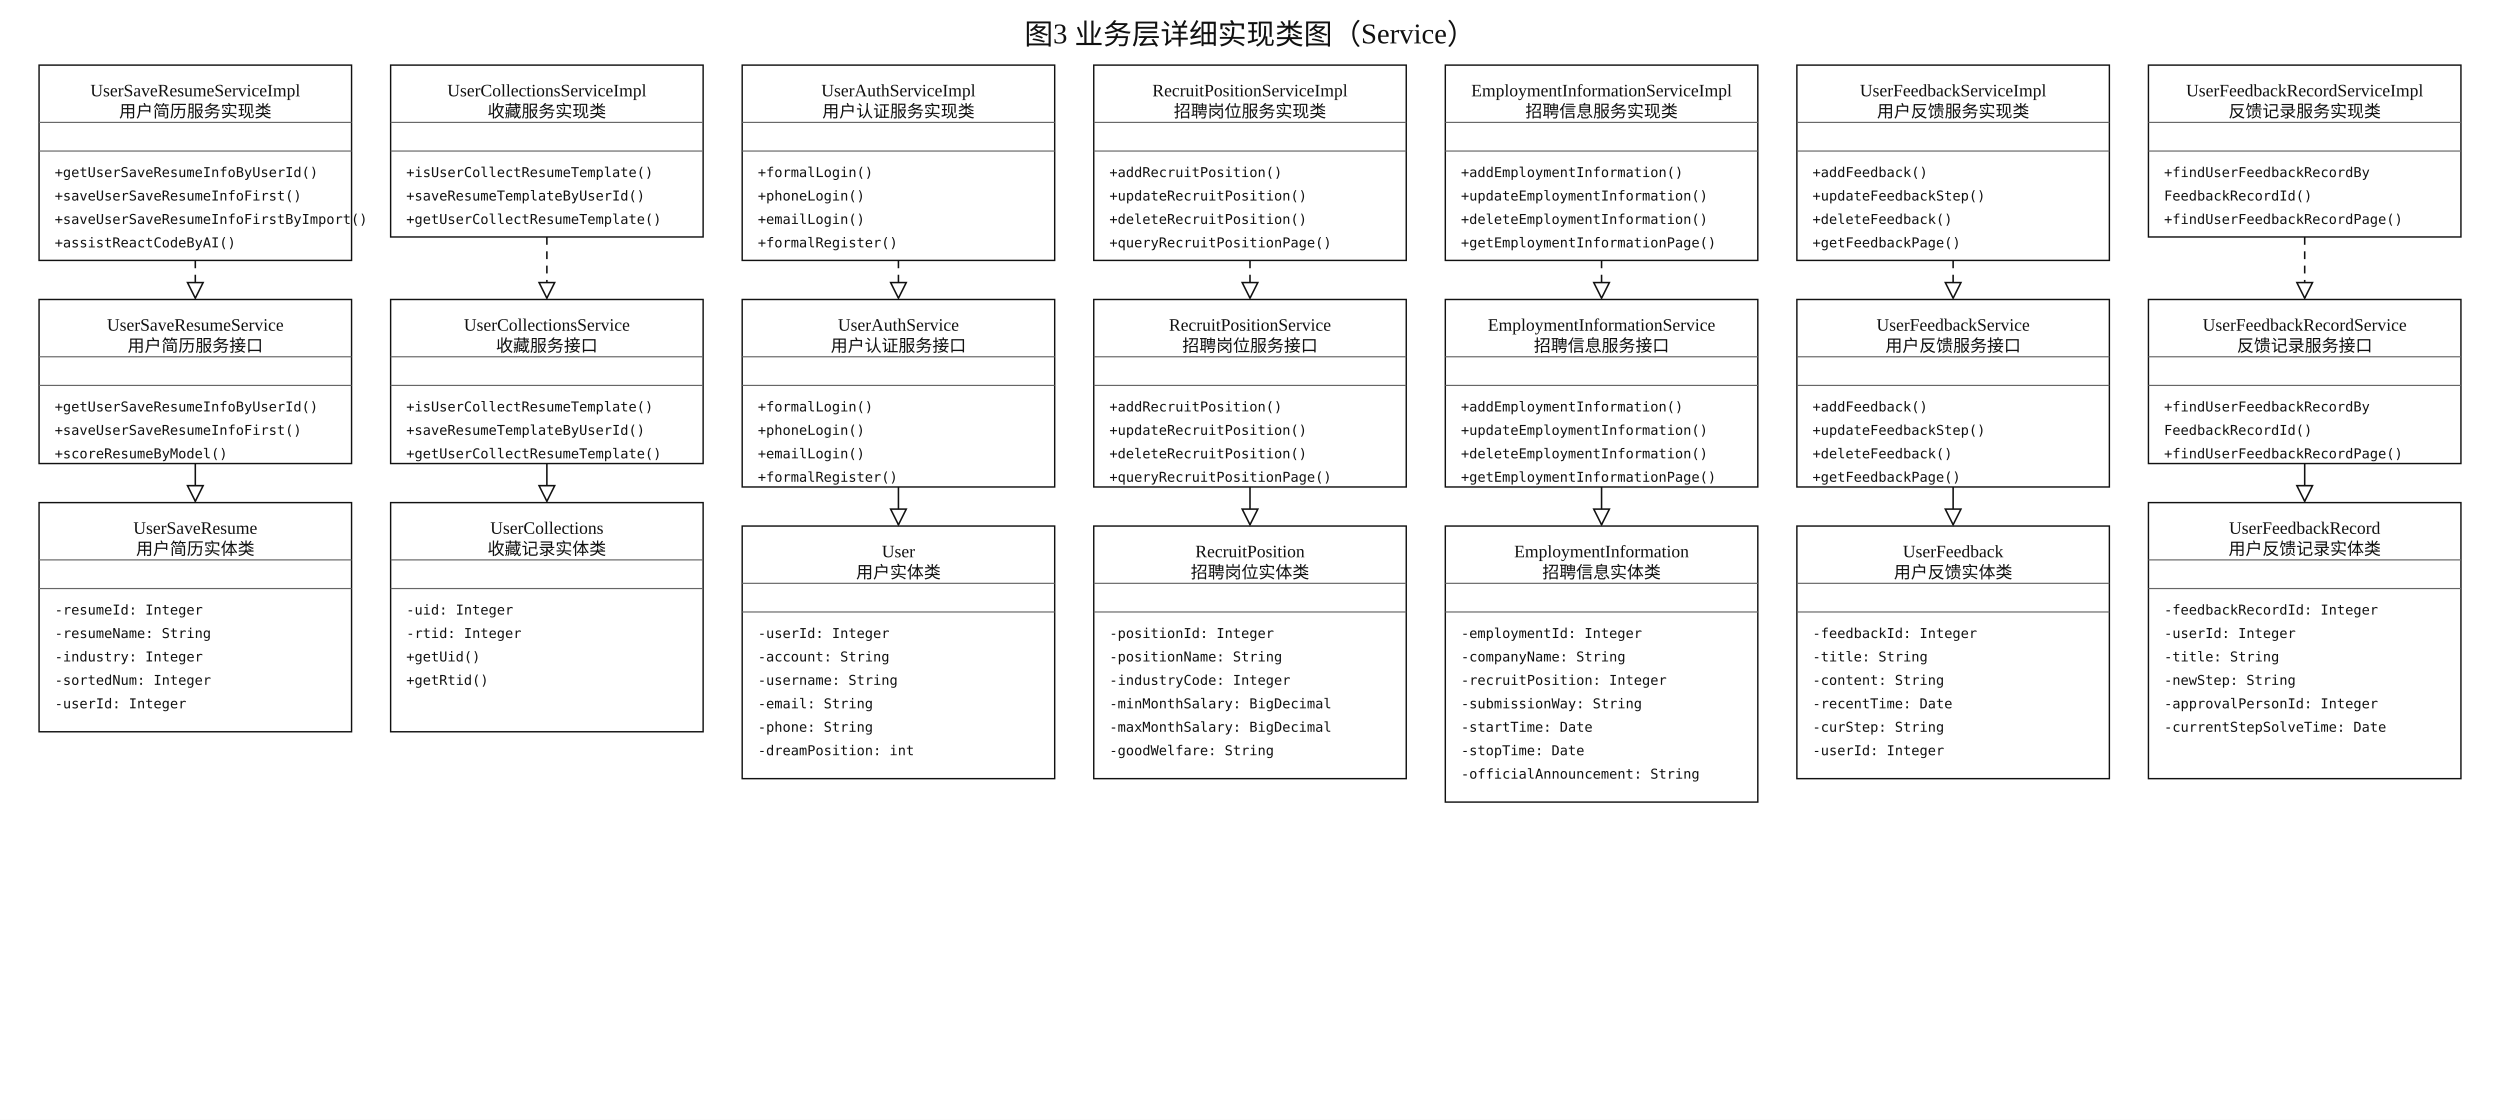
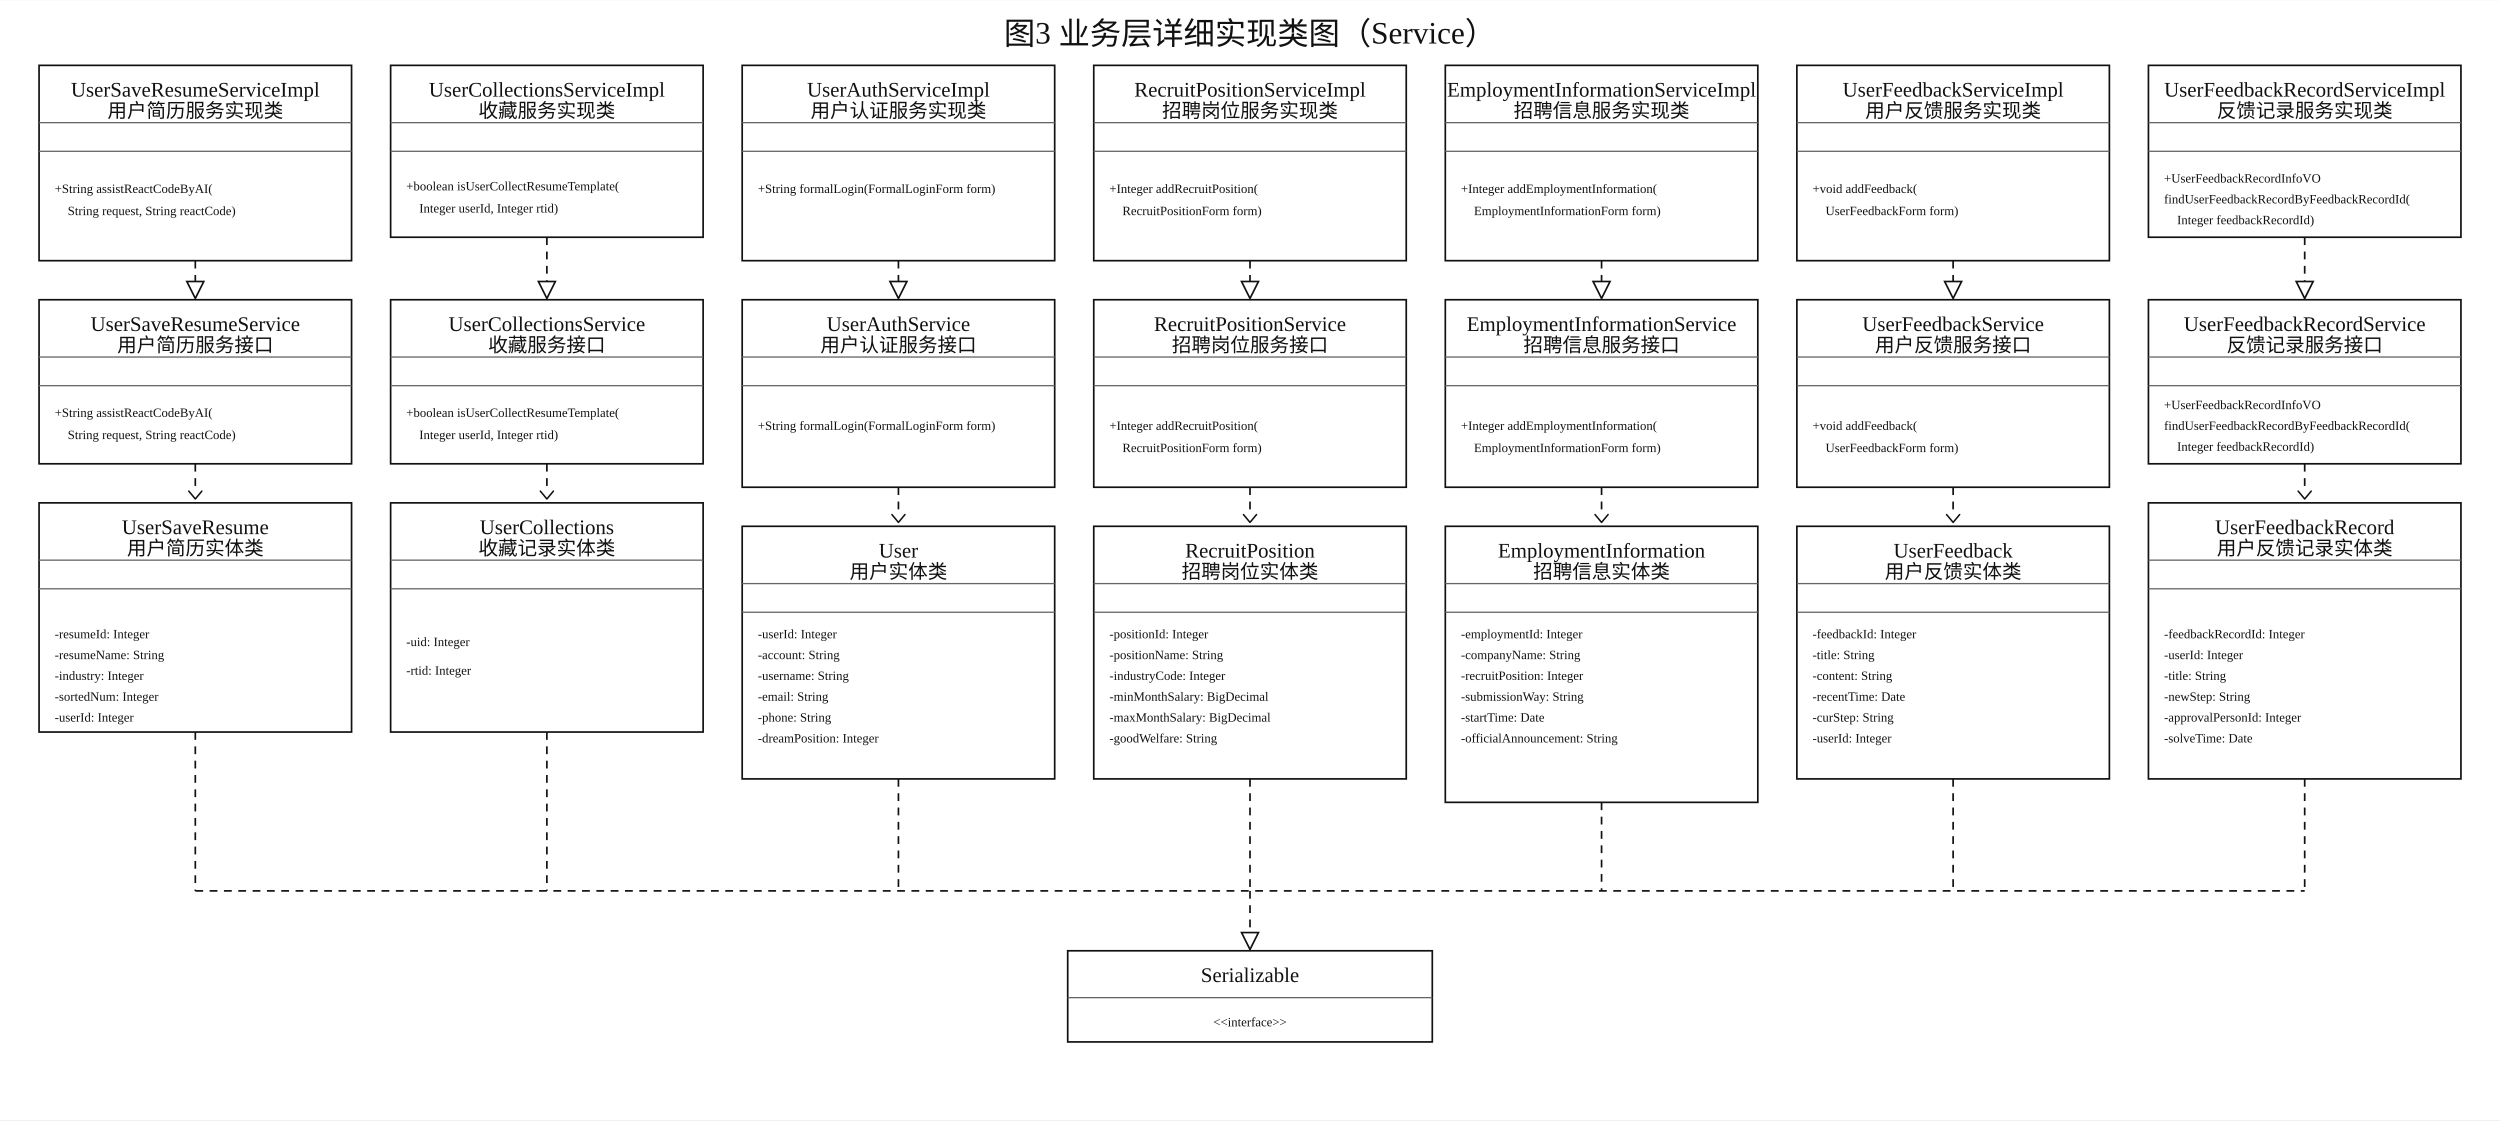
- <svg xmlns="http://www.w3.org/2000/svg" width="1920" height="860" viewBox="0 0 1920 860">
+ <svg xmlns="http://www.w3.org/2000/svg" width="3200" height="1434" viewBox="0 0 1920 860">
  <defs>
    <style>
-       .title { font-family: "Times New Roman", "SimSun", serif; font-size: 22px; fill: #111; }
-       .name { font-family: "Times New Roman", "SimSun", serif; font-size: 13.5px; fill: #111; }
-       .sub { font-family: "Times New Roman", "SimSun", serif; font-size: 13px; fill: #111; }
-       .member { font-family: "Consolas", "SimSun", monospace; font-size: 10.5px; fill: #111; }
-       .box { fill: #fff; stroke: #111; stroke-width: 1.1; }
-       .sep { stroke: #666; stroke-width: 0.9; }
-       .realize { stroke: #111; stroke-width: 1.2; stroke-dasharray: 6 5; fill: none; marker-end: url(#hollowArrow); }
-       .assoc { stroke: #111; stroke-width: 1.2; fill: none; marker-end: url(#hollowArrow); }
+       .title { font-family: "Times New Roman", "SimSun", serif; font-size: 24px; fill: #111; }
+       .name { font-family: "Times New Roman", "SimSun", serif; font-size: 16px; fill: #111; }
+       .sub { font-family: "Times New Roman", "SimSun", serif; font-size: 15px; fill: #111; }
+       .member { font-family: "Times New Roman", "SimSun", serif; font-size: 9.8px; fill: #111; }
+       .box { fill: #fff; stroke: #111; stroke-width: 1.3; }
+       .sep { stroke: #666; stroke-width: 1; }
+       .realize { stroke: #111; stroke-width: 1.3; stroke-dasharray: 6 5; fill: none; marker-end: url(#hollowArrow); }
+       .dep-line { stroke: #111; stroke-width: 1.3; stroke-dasharray: 6 5; fill: none; }
+       .dep-head { stroke: #111; stroke-width: 1.2; fill: none; stroke-linecap: round; stroke-linejoin: round; }
    </style>
    <marker id="hollowArrow" markerWidth="12" markerHeight="12" refX="11" refY="6" orient="auto" markerUnits="strokeWidth">
      <path d="M1,1 L11,6 L1,11 Z" fill="#fff" stroke="#111" stroke-width="1" />
    </marker>
  </defs>
  <rect x="0" y="0" width="1920" height="860" fill="#fff" />
  <text x="960" y="34" class="title" text-anchor="middle">图3 业务层详细实现类图（Service）</text>
  <g>
    <rect x="30" y="50" width="240" height="150" class="box" />
    <line x1="30" y1="94" x2="270" y2="94" class="sep" />
    <line x1="30" y1="116" x2="270" y2="116" class="sep" />
    <text x="150" y="74" class="name" text-anchor="middle">UserSaveResumeServiceImpl</text>
    <text x="150" y="90" class="sub" text-anchor="middle">用户简历服务实现类</text>
-     <text x="42" y="136" class="member">+getUserSaveResumeInfoByUserId()</text>
-     <text x="42" y="154" class="member">+saveUserSaveResumeInfoFirst()</text>
-     <text x="42" y="172" class="member">+saveUserSaveResumeInfoFirstByImport()</text>
-     <text x="42" y="190" class="member">+assistReactCodeByAI()</text>
+     <text x="42" y="148" class="member">+String assistReactCodeByAI(</text>
+     <text x="52" y="165" class="member">String request, String reactCode)</text>
    <rect x="30" y="230" width="240" height="126" class="box" />
    <line x1="30" y1="274" x2="270" y2="274" class="sep" />
    <line x1="30" y1="296" x2="270" y2="296" class="sep" />
    <text x="150" y="254" class="name" text-anchor="middle">UserSaveResumeService</text>
    <text x="150" y="270" class="sub" text-anchor="middle">用户简历服务接口</text>
-     <text x="42" y="316" class="member">+getUserSaveResumeInfoByUserId()</text>
-     <text x="42" y="334" class="member">+saveUserSaveResumeInfoFirst()</text>
-     <text x="42" y="352" class="member">+scoreResumeByModel()</text>
+     <text x="42" y="320" class="member">+String assistReactCodeByAI(</text>
+     <text x="52" y="337" class="member">String request, String reactCode)</text>
    <rect x="30" y="386" width="240" height="176" class="box" />
    <line x1="30" y1="430" x2="270" y2="430" class="sep" />
    <line x1="30" y1="452" x2="270" y2="452" class="sep" />
    <text x="150" y="410" class="name" text-anchor="middle">UserSaveResume</text>
    <text x="150" y="426" class="sub" text-anchor="middle">用户简历实体类</text>
-     <text x="42" y="472" class="member">-resumeId: Integer</text>
-     <text x="42" y="490" class="member">-resumeName: String</text>
-     <text x="42" y="508" class="member">-industry: Integer</text>
-     <text x="42" y="526" class="member">-sortedNum: Integer</text>
-     <text x="42" y="544" class="member">-userId: Integer</text>
+     <text x="42" y="490" class="member">-resumeId: Integer</text>
+     <text x="42" y="506" class="member">-resumeName: String</text>
+     <text x="42" y="522" class="member">-industry: Integer</text>
+     <text x="42" y="538" class="member">-sortedNum: Integer</text>
+     <text x="42" y="554" class="member">-userId: Integer</text>
    <path d="M150 200 L150 229" class="realize" />
-     <path d="M150 356 L150 385" class="assoc" />
+     <path d="M150 356 L150 377" class="dep-line" />
+     <path d="M145 377 L150 383 L155 377" class="dep-head" />
  </g>
  <g>
    <rect x="300" y="50" width="240" height="132" class="box" />
    <line x1="300" y1="94" x2="540" y2="94" class="sep" />
    <line x1="300" y1="116" x2="540" y2="116" class="sep" />
    <text x="420" y="74" class="name" text-anchor="middle">UserCollectionsServiceImpl</text>
    <text x="420" y="90" class="sub" text-anchor="middle">收藏服务实现类</text>
-     <text x="312" y="136" class="member">+isUserCollectResumeTemplate()</text>
-     <text x="312" y="154" class="member">+saveResumeTemplateByUserId()</text>
-     <text x="312" y="172" class="member">+getUserCollectResumeTemplate()</text>
+     <text x="312" y="146" class="member">+boolean isUserCollectResumeTemplate(</text>
+     <text x="322" y="163" class="member">Integer userId, Integer rtid)</text>
    <rect x="300" y="230" width="240" height="126" class="box" />
    <line x1="300" y1="274" x2="540" y2="274" class="sep" />
    <line x1="300" y1="296" x2="540" y2="296" class="sep" />
    <text x="420" y="254" class="name" text-anchor="middle">UserCollectionsService</text>
    <text x="420" y="270" class="sub" text-anchor="middle">收藏服务接口</text>
-     <text x="312" y="316" class="member">+isUserCollectResumeTemplate()</text>
-     <text x="312" y="334" class="member">+saveResumeTemplateByUserId()</text>
-     <text x="312" y="352" class="member">+getUserCollectResumeTemplate()</text>
+     <text x="312" y="320" class="member">+boolean isUserCollectResumeTemplate(</text>
+     <text x="322" y="337" class="member">Integer userId, Integer rtid)</text>
    <rect x="300" y="386" width="240" height="176" class="box" />
    <line x1="300" y1="430" x2="540" y2="430" class="sep" />
    <line x1="300" y1="452" x2="540" y2="452" class="sep" />
    <text x="420" y="410" class="name" text-anchor="middle">UserCollections</text>
    <text x="420" y="426" class="sub" text-anchor="middle">收藏记录实体类</text>
-     <text x="312" y="472" class="member">-uid: Integer</text>
-     <text x="312" y="490" class="member">-rtid: Integer</text>
-     <text x="312" y="508" class="member">+getUid()</text>
-     <text x="312" y="526" class="member">+getRtid()</text>
+     <text x="312" y="496" class="member">-uid: Integer</text>
+     <text x="312" y="518" class="member">-rtid: Integer</text>
    <path d="M420 182 L420 229" class="realize" />
-     <path d="M420 356 L420 385" class="assoc" />
+     <path d="M420 356 L420 377" class="dep-line" />
+     <path d="M415 377 L420 383 L425 377" class="dep-head" />
  </g>
  <g>
    <rect x="570" y="50" width="240" height="150" class="box" />
    <line x1="570" y1="94" x2="810" y2="94" class="sep" />
    <line x1="570" y1="116" x2="810" y2="116" class="sep" />
    <text x="690" y="74" class="name" text-anchor="middle">UserAuthServiceImpl</text>
    <text x="690" y="90" class="sub" text-anchor="middle">用户认证服务实现类</text>
-     <text x="582" y="136" class="member">+formalLogin()</text>
-     <text x="582" y="154" class="member">+phoneLogin()</text>
-     <text x="582" y="172" class="member">+emailLogin()</text>
-     <text x="582" y="190" class="member">+formalRegister()</text>
+     <text x="582" y="148" class="member">+String formalLogin(FormalLoginForm form)</text>
    <rect x="570" y="230" width="240" height="144" class="box" />
    <line x1="570" y1="274" x2="810" y2="274" class="sep" />
    <line x1="570" y1="296" x2="810" y2="296" class="sep" />
    <text x="690" y="254" class="name" text-anchor="middle">UserAuthService</text>
    <text x="690" y="270" class="sub" text-anchor="middle">用户认证服务接口</text>
-     <text x="582" y="316" class="member">+formalLogin()</text>
-     <text x="582" y="334" class="member">+phoneLogin()</text>
-     <text x="582" y="352" class="member">+emailLogin()</text>
-     <text x="582" y="370" class="member">+formalRegister()</text>
+     <text x="582" y="330" class="member">+String formalLogin(FormalLoginForm form)</text>
    <rect x="570" y="404" width="240" height="194" class="box" />
    <line x1="570" y1="448" x2="810" y2="448" class="sep" />
    <line x1="570" y1="470" x2="810" y2="470" class="sep" />
    <text x="690" y="428" class="name" text-anchor="middle">User</text>
    <text x="690" y="444" class="sub" text-anchor="middle">用户实体类</text>
    <text x="582" y="490" class="member">-userId: Integer</text>
-     <text x="582" y="508" class="member">-account: String</text>
-     <text x="582" y="526" class="member">-username: String</text>
-     <text x="582" y="544" class="member">-email: String</text>
-     <text x="582" y="562" class="member">-phone: String</text>
-     <text x="582" y="580" class="member">-dreamPosition: int</text>
+     <text x="582" y="506" class="member">-account: String</text>
+     <text x="582" y="522" class="member">-username: String</text>
+     <text x="582" y="538" class="member">-email: String</text>
+     <text x="582" y="554" class="member">-phone: String</text>
+     <text x="582" y="570" class="member">-dreamPosition: Integer</text>
    <path d="M690 200 L690 229" class="realize" />
-     <path d="M690 374 L690 403" class="assoc" />
+     <path d="M690 374 L690 395" class="dep-line" />
+     <path d="M685 395 L690 401 L695 395" class="dep-head" />
  </g>
  <g>
    <rect x="840" y="50" width="240" height="150" class="box" />
    <line x1="840" y1="94" x2="1080" y2="94" class="sep" />
    <line x1="840" y1="116" x2="1080" y2="116" class="sep" />
    <text x="960" y="74" class="name" text-anchor="middle">RecruitPositionServiceImpl</text>
    <text x="960" y="90" class="sub" text-anchor="middle">招聘岗位服务实现类</text>
-     <text x="852" y="136" class="member">+addRecruitPosition()</text>
-     <text x="852" y="154" class="member">+updateRecruitPosition()</text>
-     <text x="852" y="172" class="member">+deleteRecruitPosition()</text>
-     <text x="852" y="190" class="member">+queryRecruitPositionPage()</text>
+     <text x="852" y="148" class="member">+Integer addRecruitPosition(</text>
+     <text x="862" y="165" class="member">RecruitPositionForm form)</text>
    <rect x="840" y="230" width="240" height="144" class="box" />
    <line x1="840" y1="274" x2="1080" y2="274" class="sep" />
    <line x1="840" y1="296" x2="1080" y2="296" class="sep" />
    <text x="960" y="254" class="name" text-anchor="middle">RecruitPositionService</text>
    <text x="960" y="270" class="sub" text-anchor="middle">招聘岗位服务接口</text>
-     <text x="852" y="316" class="member">+addRecruitPosition()</text>
-     <text x="852" y="334" class="member">+updateRecruitPosition()</text>
-     <text x="852" y="352" class="member">+deleteRecruitPosition()</text>
-     <text x="852" y="370" class="member">+queryRecruitPositionPage()</text>
+     <text x="852" y="330" class="member">+Integer addRecruitPosition(</text>
+     <text x="862" y="347" class="member">RecruitPositionForm form)</text>
    <rect x="840" y="404" width="240" height="194" class="box" />
    <line x1="840" y1="448" x2="1080" y2="448" class="sep" />
    <line x1="840" y1="470" x2="1080" y2="470" class="sep" />
    <text x="960" y="428" class="name" text-anchor="middle">RecruitPosition</text>
    <text x="960" y="444" class="sub" text-anchor="middle">招聘岗位实体类</text>
    <text x="852" y="490" class="member">-positionId: Integer</text>
-     <text x="852" y="508" class="member">-positionName: String</text>
-     <text x="852" y="526" class="member">-industryCode: Integer</text>
-     <text x="852" y="544" class="member">-minMonthSalary: BigDecimal</text>
-     <text x="852" y="562" class="member">-maxMonthSalary: BigDecimal</text>
-     <text x="852" y="580" class="member">-goodWelfare: String</text>
+     <text x="852" y="506" class="member">-positionName: String</text>
+     <text x="852" y="522" class="member">-industryCode: Integer</text>
+     <text x="852" y="538" class="member">-minMonthSalary: BigDecimal</text>
+     <text x="852" y="554" class="member">-maxMonthSalary: BigDecimal</text>
+     <text x="852" y="570" class="member">-goodWelfare: String</text>
    <path d="M960 200 L960 229" class="realize" />
-     <path d="M960 374 L960 403" class="assoc" />
+     <path d="M960 374 L960 395" class="dep-line" />
+     <path d="M955 395 L960 401 L965 395" class="dep-head" />
  </g>
  <g>
    <rect x="1110" y="50" width="240" height="150" class="box" />
    <line x1="1110" y1="94" x2="1350" y2="94" class="sep" />
    <line x1="1110" y1="116" x2="1350" y2="116" class="sep" />
    <text x="1230" y="74" class="name" text-anchor="middle">EmploymentInformationServiceImpl</text>
    <text x="1230" y="90" class="sub" text-anchor="middle">招聘信息服务实现类</text>
-     <text x="1122" y="136" class="member">+addEmploymentInformation()</text>
-     <text x="1122" y="154" class="member">+updateEmploymentInformation()</text>
-     <text x="1122" y="172" class="member">+deleteEmploymentInformation()</text>
-     <text x="1122" y="190" class="member">+getEmploymentInformationPage()</text>
+     <text x="1122" y="148" class="member">+Integer addEmploymentInformation(</text>
+     <text x="1132" y="165" class="member">EmploymentInformationForm form)</text>
    <rect x="1110" y="230" width="240" height="144" class="box" />
    <line x1="1110" y1="274" x2="1350" y2="274" class="sep" />
    <line x1="1110" y1="296" x2="1350" y2="296" class="sep" />
    <text x="1230" y="254" class="name" text-anchor="middle">EmploymentInformationService</text>
    <text x="1230" y="270" class="sub" text-anchor="middle">招聘信息服务接口</text>
-     <text x="1122" y="316" class="member">+addEmploymentInformation()</text>
-     <text x="1122" y="334" class="member">+updateEmploymentInformation()</text>
-     <text x="1122" y="352" class="member">+deleteEmploymentInformation()</text>
-     <text x="1122" y="370" class="member">+getEmploymentInformationPage()</text>
+     <text x="1122" y="330" class="member">+Integer addEmploymentInformation(</text>
+     <text x="1132" y="347" class="member">EmploymentInformationForm form)</text>
    <rect x="1110" y="404" width="240" height="212" class="box" />
    <line x1="1110" y1="448" x2="1350" y2="448" class="sep" />
    <line x1="1110" y1="470" x2="1350" y2="470" class="sep" />
    <text x="1230" y="428" class="name" text-anchor="middle">EmploymentInformation</text>
    <text x="1230" y="444" class="sub" text-anchor="middle">招聘信息实体类</text>
    <text x="1122" y="490" class="member">-employmentId: Integer</text>
-     <text x="1122" y="508" class="member">-companyName: String</text>
-     <text x="1122" y="526" class="member">-recruitPosition: Integer</text>
-     <text x="1122" y="544" class="member">-submissionWay: String</text>
-     <text x="1122" y="562" class="member">-startTime: Date</text>
-     <text x="1122" y="580" class="member">-stopTime: Date</text>
-     <text x="1122" y="598" class="member">-officialAnnouncement: String</text>
+     <text x="1122" y="506" class="member">-companyName: String</text>
+     <text x="1122" y="522" class="member">-recruitPosition: Integer</text>
+     <text x="1122" y="538" class="member">-submissionWay: String</text>
+     <text x="1122" y="554" class="member">-startTime: Date</text>
+     <text x="1122" y="570" class="member">-officialAnnouncement: String</text>
    <path d="M1230 200 L1230 229" class="realize" />
-     <path d="M1230 374 L1230 403" class="assoc" />
+     <path d="M1230 374 L1230 395" class="dep-line" />
+     <path d="M1225 395 L1230 401 L1235 395" class="dep-head" />
  </g>
  <g>
    <rect x="1380" y="50" width="240" height="150" class="box" />
    <line x1="1380" y1="94" x2="1620" y2="94" class="sep" />
    <line x1="1380" y1="116" x2="1620" y2="116" class="sep" />
    <text x="1500" y="74" class="name" text-anchor="middle">UserFeedbackServiceImpl</text>
    <text x="1500" y="90" class="sub" text-anchor="middle">用户反馈服务实现类</text>
-     <text x="1392" y="136" class="member">+addFeedback()</text>
-     <text x="1392" y="154" class="member">+updateFeedbackStep()</text>
-     <text x="1392" y="172" class="member">+deleteFeedback()</text>
-     <text x="1392" y="190" class="member">+getFeedbackPage()</text>
+     <text x="1392" y="148" class="member">+void addFeedback(</text>
+     <text x="1402" y="165" class="member">UserFeedbackForm form)</text>
    <rect x="1380" y="230" width="240" height="144" class="box" />
    <line x1="1380" y1="274" x2="1620" y2="274" class="sep" />
    <line x1="1380" y1="296" x2="1620" y2="296" class="sep" />
    <text x="1500" y="254" class="name" text-anchor="middle">UserFeedbackService</text>
    <text x="1500" y="270" class="sub" text-anchor="middle">用户反馈服务接口</text>
-     <text x="1392" y="316" class="member">+addFeedback()</text>
-     <text x="1392" y="334" class="member">+updateFeedbackStep()</text>
-     <text x="1392" y="352" class="member">+deleteFeedback()</text>
-     <text x="1392" y="370" class="member">+getFeedbackPage()</text>
+     <text x="1392" y="330" class="member">+void addFeedback(</text>
+     <text x="1402" y="347" class="member">UserFeedbackForm form)</text>
    <rect x="1380" y="404" width="240" height="194" class="box" />
    <line x1="1380" y1="448" x2="1620" y2="448" class="sep" />
    <line x1="1380" y1="470" x2="1620" y2="470" class="sep" />
    <text x="1500" y="428" class="name" text-anchor="middle">UserFeedback</text>
    <text x="1500" y="444" class="sub" text-anchor="middle">用户反馈实体类</text>
    <text x="1392" y="490" class="member">-feedbackId: Integer</text>
-     <text x="1392" y="508" class="member">-title: String</text>
-     <text x="1392" y="526" class="member">-content: String</text>
-     <text x="1392" y="544" class="member">-recentTime: Date</text>
-     <text x="1392" y="562" class="member">-curStep: String</text>
-     <text x="1392" y="580" class="member">-userId: Integer</text>
+     <text x="1392" y="506" class="member">-title: String</text>
+     <text x="1392" y="522" class="member">-content: String</text>
+     <text x="1392" y="538" class="member">-recentTime: Date</text>
+     <text x="1392" y="554" class="member">-curStep: String</text>
+     <text x="1392" y="570" class="member">-userId: Integer</text>
    <path d="M1500 200 L1500 229" class="realize" />
-     <path d="M1500 374 L1500 403" class="assoc" />
+     <path d="M1500 374 L1500 395" class="dep-line" />
+     <path d="M1495 395 L1500 401 L1505 395" class="dep-head" />
  </g>
  <g>
    <rect x="1650" y="50" width="240" height="132" class="box" />
    <line x1="1650" y1="94" x2="1890" y2="94" class="sep" />
    <line x1="1650" y1="116" x2="1890" y2="116" class="sep" />
    <text x="1770" y="74" class="name" text-anchor="middle">UserFeedbackRecordServiceImpl</text>
    <text x="1770" y="90" class="sub" text-anchor="middle">反馈记录服务实现类</text>
-     <text x="1662" y="136" class="member">+findUserFeedbackRecordBy</text>
-     <text x="1662" y="154" class="member"> FeedbackRecordId()</text>
-     <text x="1662" y="172" class="member">+findUserFeedbackRecordPage()</text>
+     <text x="1662" y="140" class="member">+UserFeedbackRecordInfoVO</text>
+     <text x="1662" y="156" class="member">findUserFeedbackRecordByFeedbackRecordId(</text>
+     <text x="1672" y="172" class="member">Integer feedbackRecordId)</text>
    <rect x="1650" y="230" width="240" height="126" class="box" />
    <line x1="1650" y1="274" x2="1890" y2="274" class="sep" />
    <line x1="1650" y1="296" x2="1890" y2="296" class="sep" />
    <text x="1770" y="254" class="name" text-anchor="middle">UserFeedbackRecordService</text>
    <text x="1770" y="270" class="sub" text-anchor="middle">反馈记录服务接口</text>
-     <text x="1662" y="316" class="member">+findUserFeedbackRecordBy</text>
-     <text x="1662" y="334" class="member"> FeedbackRecordId()</text>
-     <text x="1662" y="352" class="member">+findUserFeedbackRecordPage()</text>
+     <text x="1662" y="314" class="member">+UserFeedbackRecordInfoVO</text>
+     <text x="1662" y="330" class="member">findUserFeedbackRecordByFeedbackRecordId(</text>
+     <text x="1672" y="346" class="member">Integer feedbackRecordId)</text>
    <rect x="1650" y="386" width="240" height="212" class="box" />
    <line x1="1650" y1="430" x2="1890" y2="430" class="sep" />
    <line x1="1650" y1="452" x2="1890" y2="452" class="sep" />
    <text x="1770" y="410" class="name" text-anchor="middle">UserFeedbackRecord</text>
    <text x="1770" y="426" class="sub" text-anchor="middle">用户反馈记录实体类</text>
-     <text x="1662" y="472" class="member">-feedbackRecordId: Integer</text>
-     <text x="1662" y="490" class="member">-userId: Integer</text>
-     <text x="1662" y="508" class="member">-title: String</text>
-     <text x="1662" y="526" class="member">-newStep: String</text>
-     <text x="1662" y="544" class="member">-approvalPersonId: Integer</text>
-     <text x="1662" y="562" class="member">-currentStepSolveTime: Date</text>
+     <text x="1662" y="490" class="member">-feedbackRecordId: Integer</text>
+     <text x="1662" y="506" class="member">-userId: Integer</text>
+     <text x="1662" y="522" class="member">-title: String</text>
+     <text x="1662" y="538" class="member">-newStep: String</text>
+     <text x="1662" y="554" class="member">-approvalPersonId: Integer</text>
+     <text x="1662" y="570" class="member">-solveTime: Date</text>
    <path d="M1770 182 L1770 229" class="realize" />
-     <path d="M1770 356 L1770 385" class="assoc" />
+     <path d="M1770 356 L1770 377" class="dep-line" />
+     <path d="M1765 377 L1770 383 L1775 377" class="dep-head" />
+   </g>
+   <g>
+     <rect x="820" y="730" width="280" height="70" class="box" />
+     <line x1="820" y1="766" x2="1100" y2="766" class="sep" />
+     <text x="960" y="754" class="name" text-anchor="middle">Serializable</text>
+     <text x="960" y="788" class="member" text-anchor="middle">&lt;&lt;interface&gt;&gt;</text>
+     <path d="M150 562 L150 684" class="dep-line" />
+     <path d="M420 562 L420 684" class="dep-line" />
+     <path d="M690 598 L690 684" class="dep-line" />
+     <path d="M960 598 L960 684" class="dep-line" />
+     <path d="M1230 616 L1230 684" class="dep-line" />
+     <path d="M1500 598 L1500 684" class="dep-line" />
+     <path d="M1770 598 L1770 684" class="dep-line" />
+     <path d="M150 684 L1770 684" class="dep-line" />
+     <path d="M960 684 L960 729" class="realize" />
  </g>
</svg>
